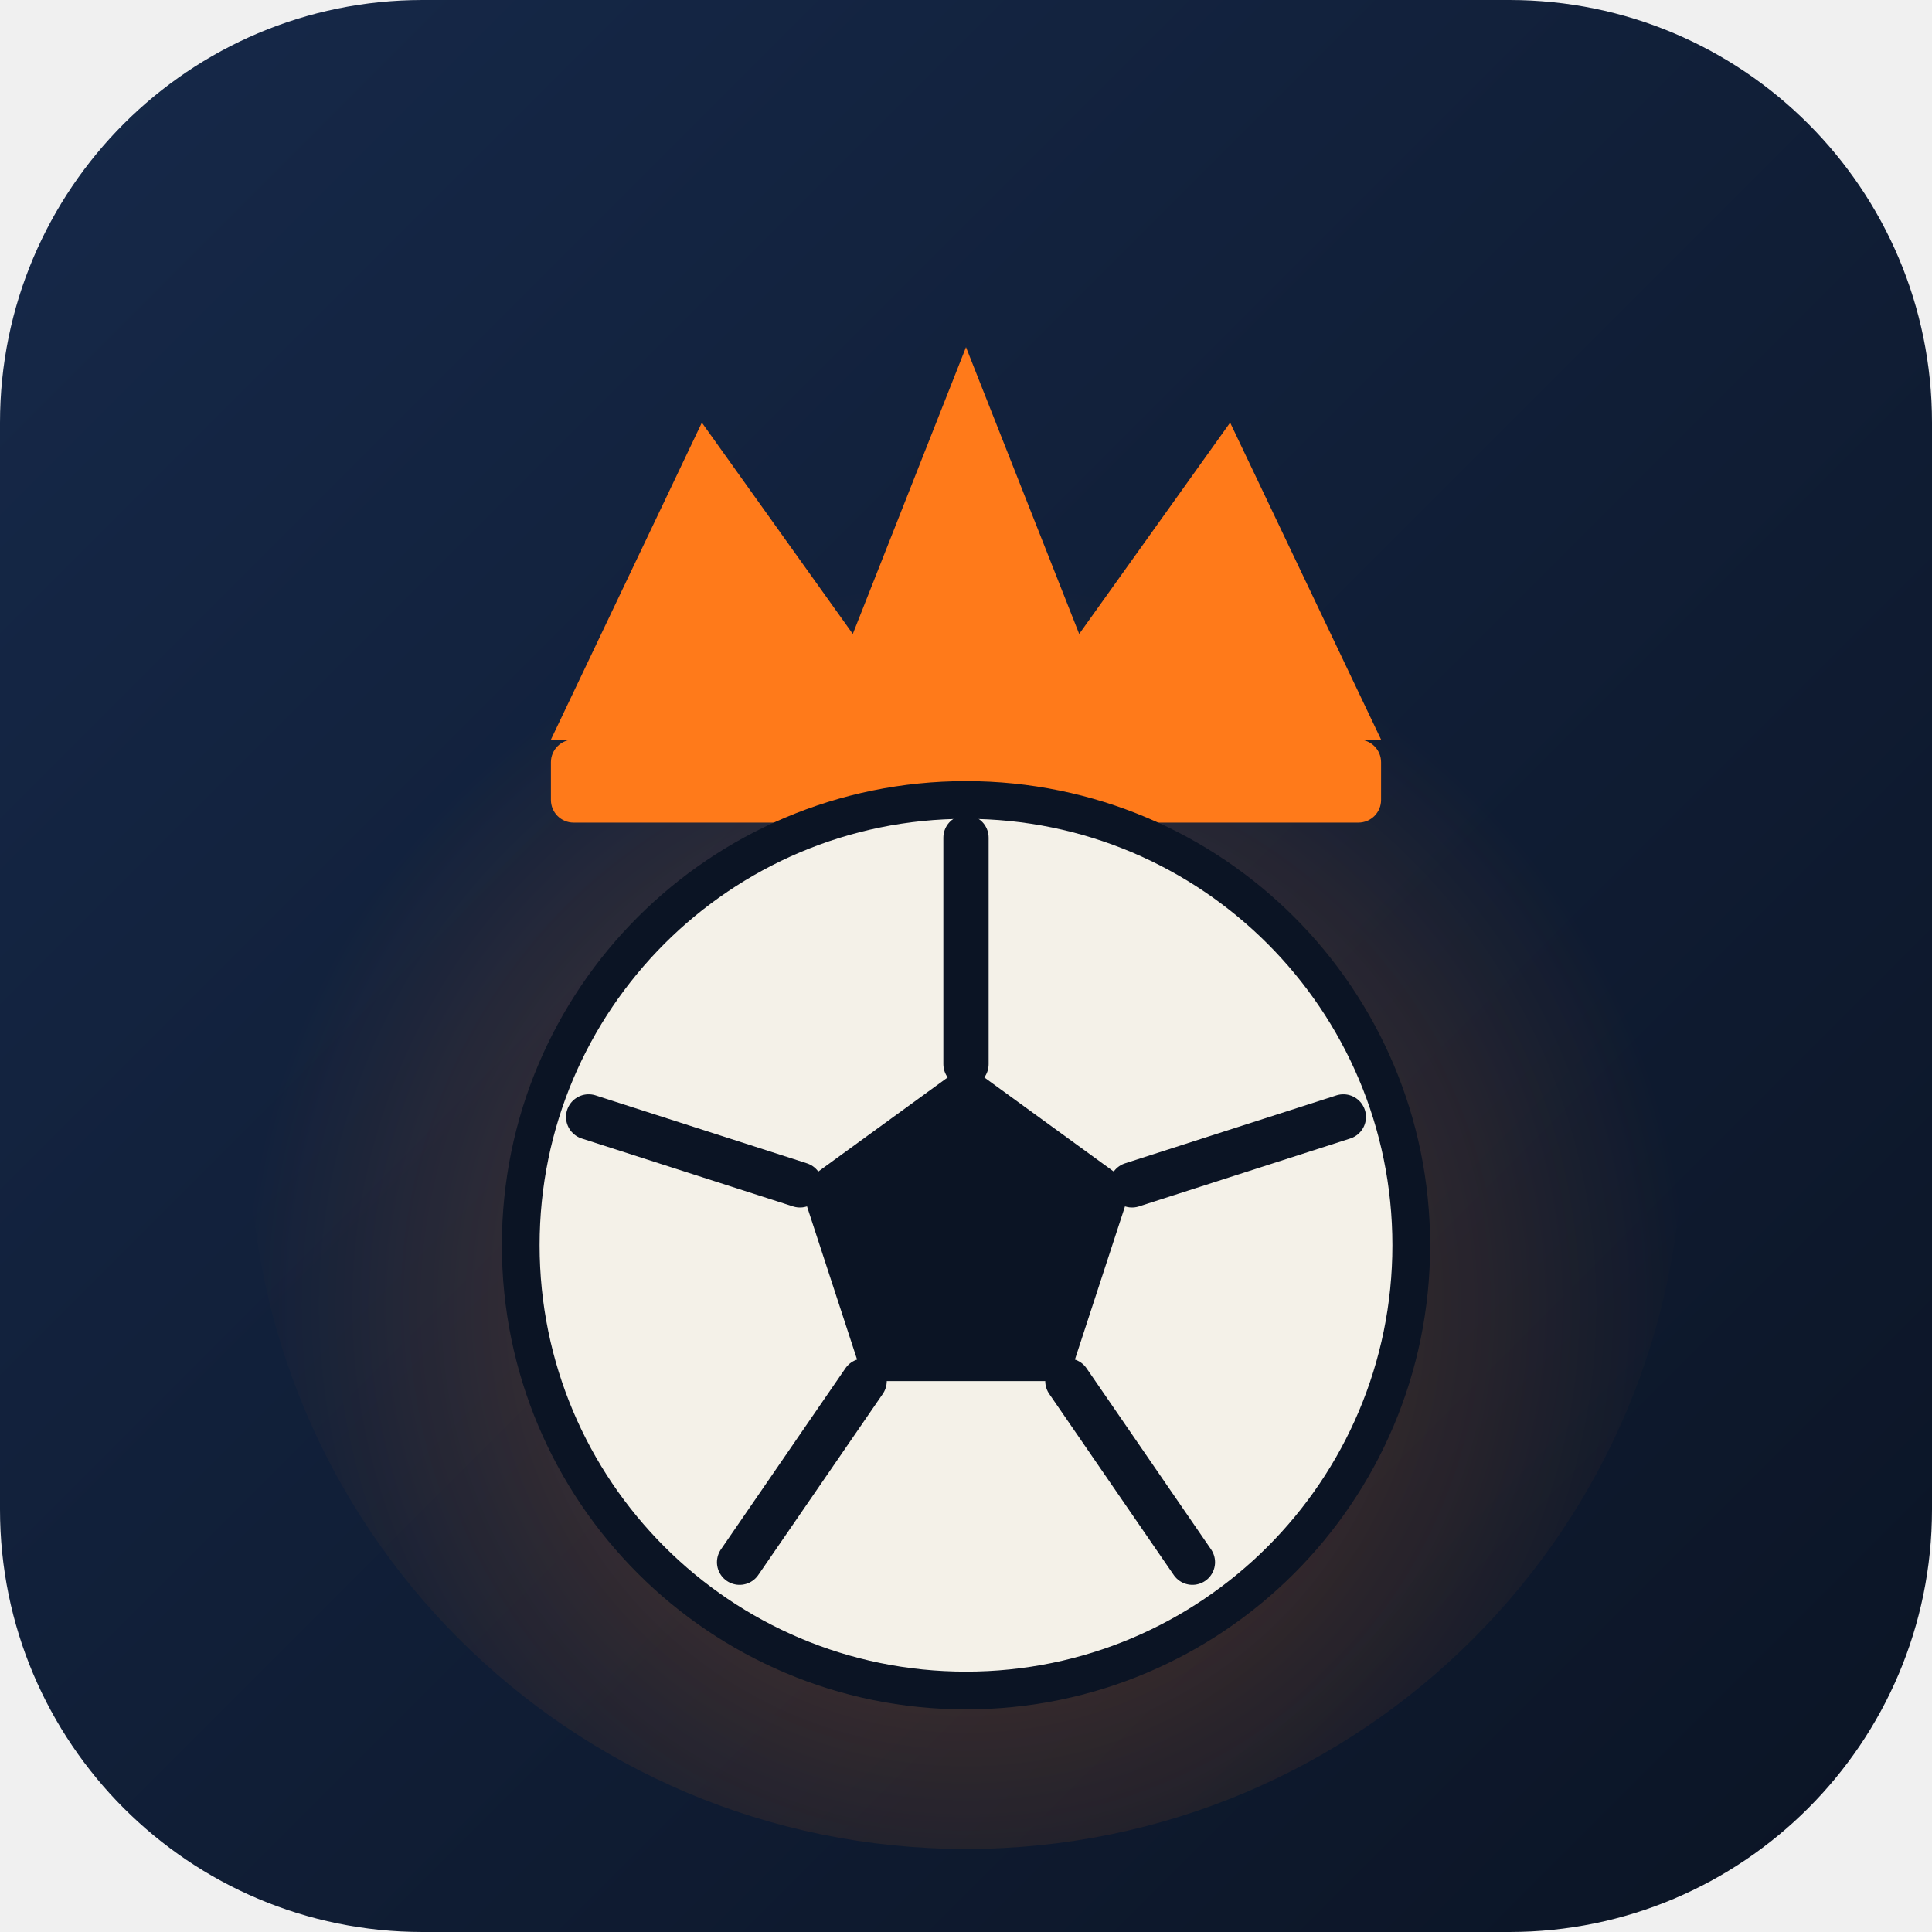
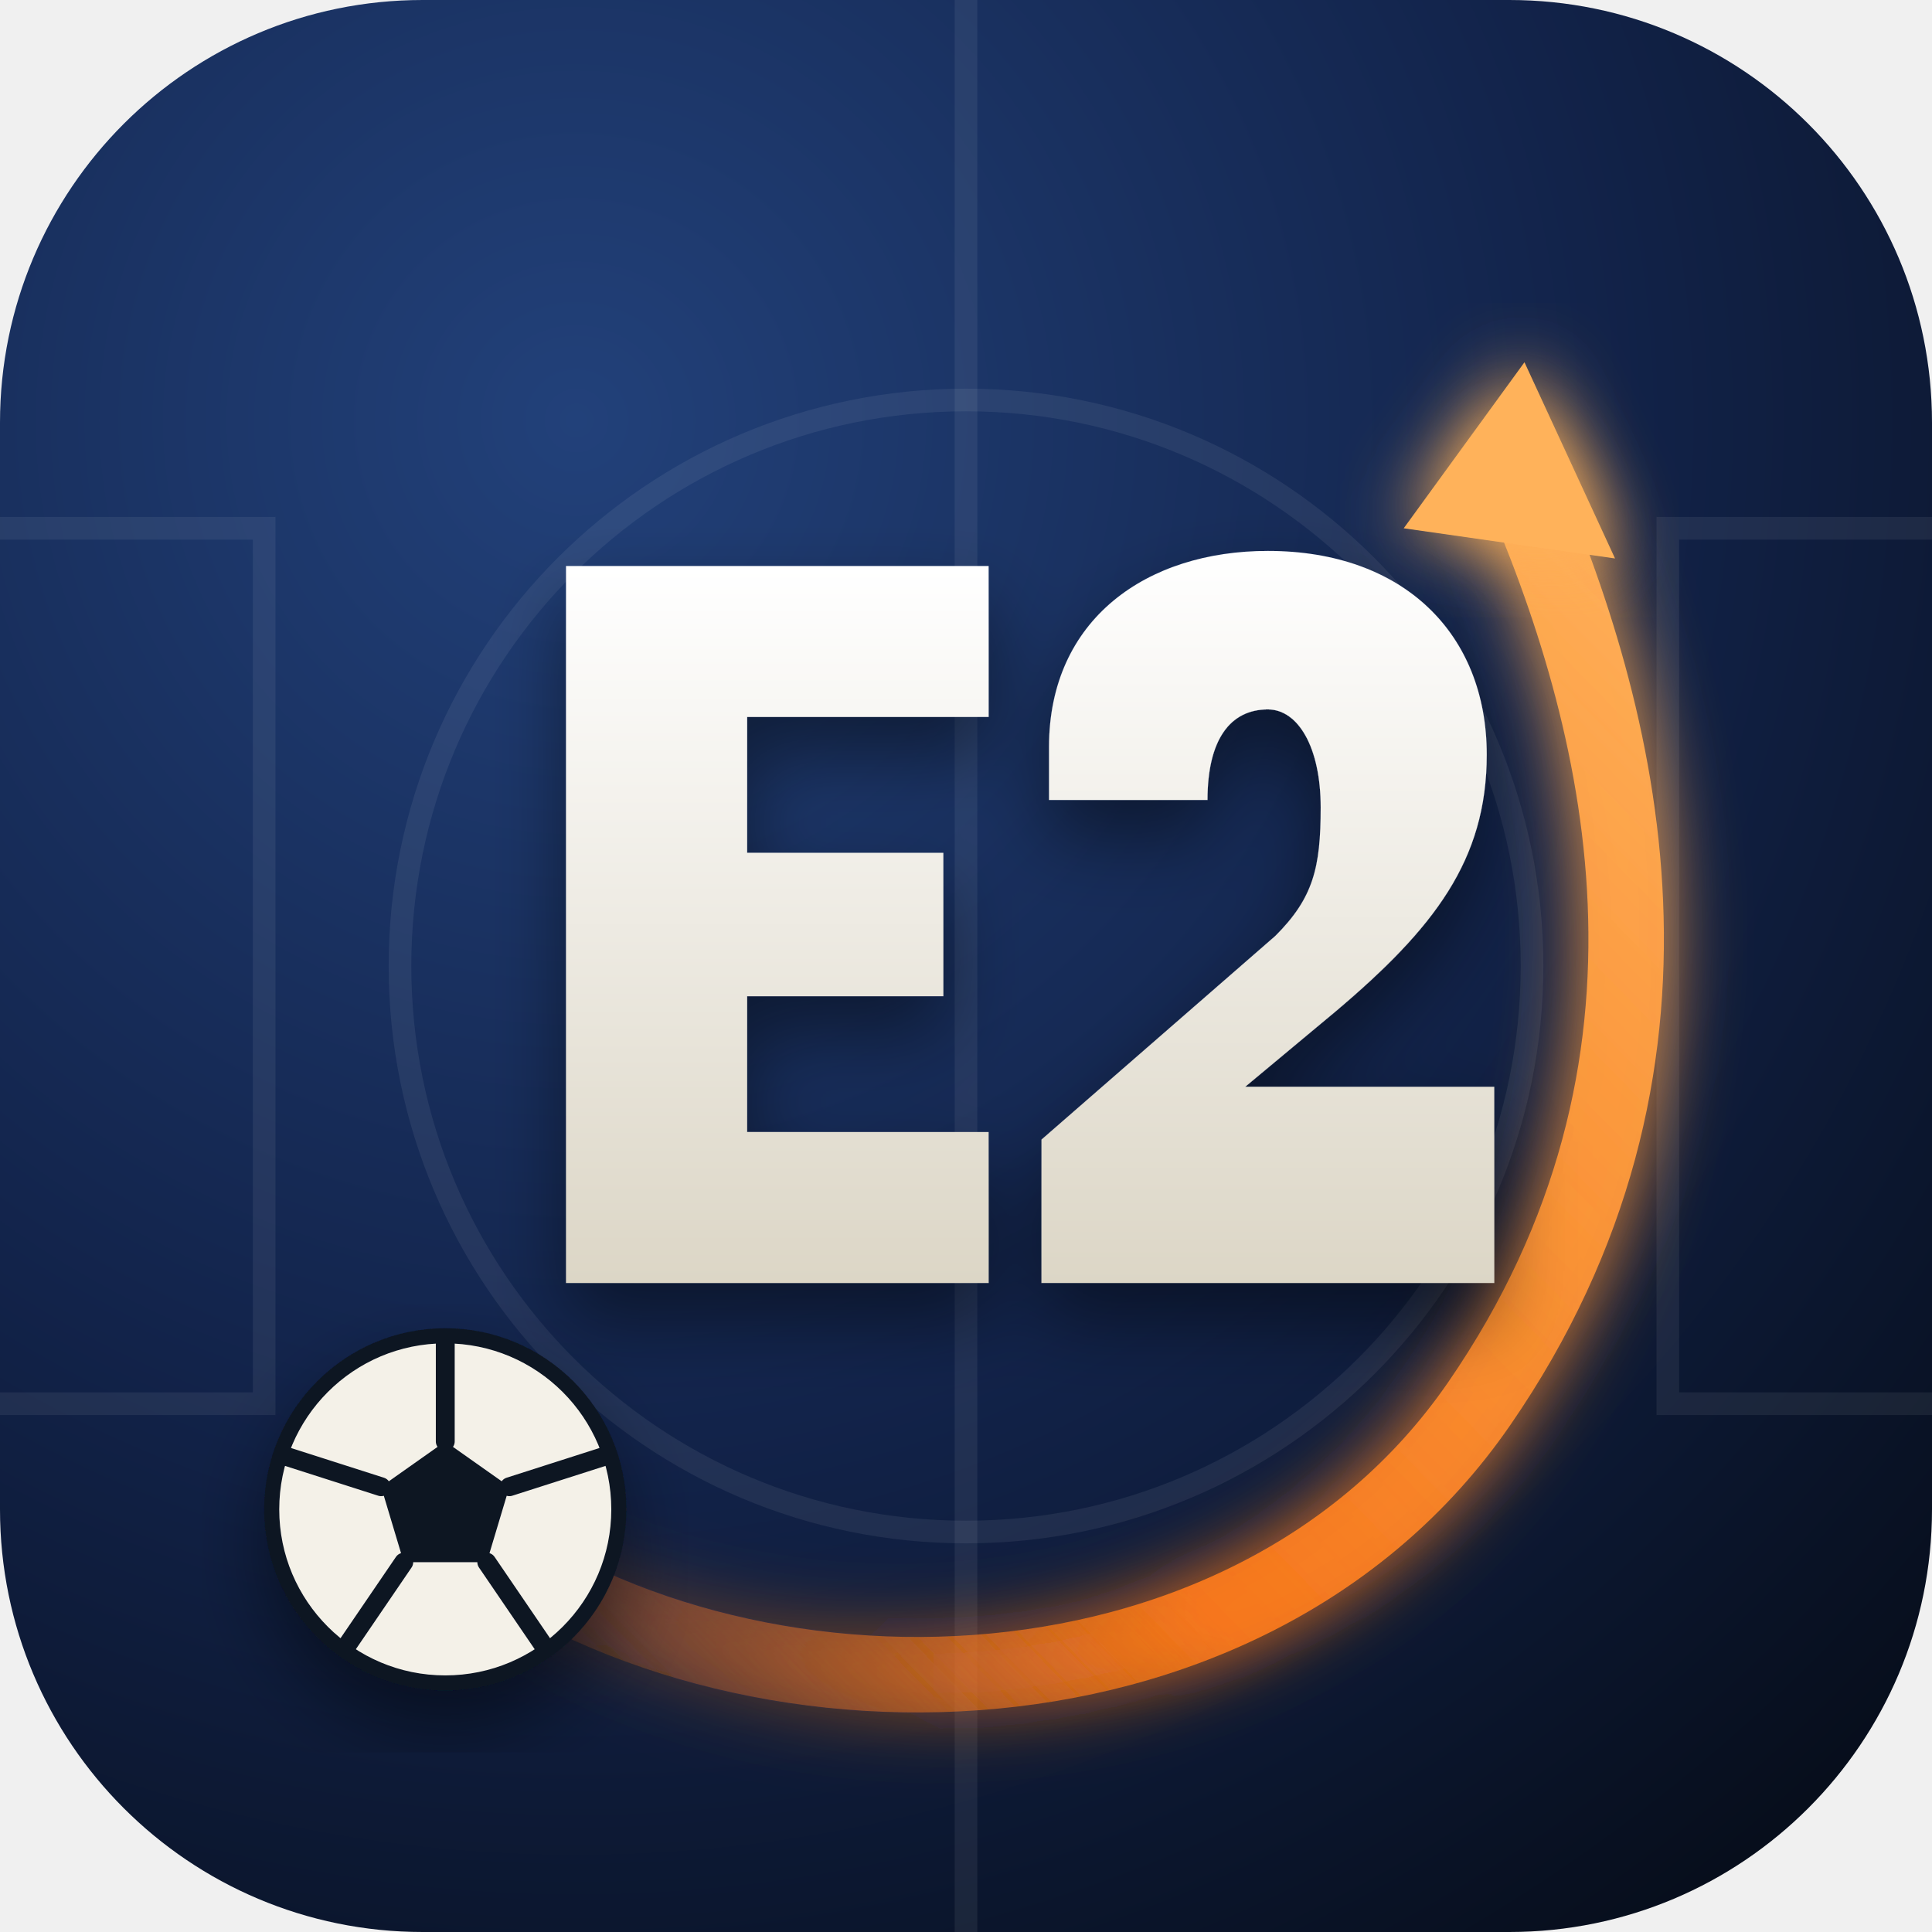
<svg xmlns="http://www.w3.org/2000/svg" viewBox="0 0 512 512">
  <defs>
-     <linearGradient id="bg" x1="0" y1="0" x2="1" y2="1">
-       <stop offset="0" stop-color="#16294A" />
-       <stop offset="1" stop-color="#0B1424" />
+     <radialGradient id="bg" cx="30%" cy="22%" r="95%">
+       <stop offset="0" stop-color="#22417A" />
+       <stop offset=".55" stop-color="#12234A" />
+       <stop offset="1" stop-color="#070E1C" />
+     </radialGradient>
+     <linearGradient id="sw" x1="0" y1="1" x2="1" y2="0">
+       <stop offset="0" stop-color="#FF7A1A" stop-opacity="0" />
+       <stop offset=".35" stop-color="#FF7A1A" stop-opacity=".9" />
+       <stop offset="1" stop-color="#FFB25A" />
    </linearGradient>
-     <radialGradient id="glow" cx=".5" cy=".62" r=".5">
-       <stop offset="0" stop-color="#FF7A1A" stop-opacity=".35" />
-       <stop offset="1" stop-color="#FF7A1A" stop-opacity="0" />
-     </radialGradient>
+     <linearGradient id="chalk" x1="0" y1="0" x2="0" y2="1">
+       <stop offset="0" stop-color="#FFFFFF" />
+       <stop offset="1" stop-color="#DCD6C6" />
+     </linearGradient>
+     <filter id="glow" x="-30%" y="-30%" width="160%" height="160%">
+       <feGaussianBlur stdDeviation="10" result="b" />
+       <feMerge>
+         <feMergeNode in="b" />
+         <feMergeNode in="SourceGraphic" />
+       </feMerge>
+     </filter>
+     <filter id="shadow" x="-20%" y="-20%" width="140%" height="140%">
+       <feDropShadow dx="0" dy="10" stdDeviation="10" flood-color="#000" flood-opacity=".45" />
+     </filter>
+     <clipPath id="rc">
+       <rect width="512" height="512" rx="112" />
+     </clipPath>
  </defs>
-   <rect width="512" height="512" rx="112" fill="url(#bg)" />
-   <circle cx="256" cy="300" r="190" fill="url(#glow)" />
-   <path d="M146 196 L186 112 L226 168 L256 92 L286 168 L326 112 L366 196 Z" fill="#FF7A1A" />
-   <rect x="146" y="196" width="220" height="22" rx="6" fill="#FF7A1A" />
-   <circle cx="256" cy="330" r="118" fill="#F4F1E8" />
-   <path d="M256 282 L300 314 L283 366 L229 366 L212 314 Z" fill="#0B1424" />
-   <path d="M256 282 L256 222 M300 314 L356 296 M283 366 L316 414 M229 366 L196 414 M212 314 L156 296" stroke="#0B1424" stroke-width="12" stroke-linecap="round" />
-   <circle cx="256" cy="330" r="118" fill="none" stroke="#0B1424" stroke-width="10" />
+   <g clip-path="url(#rc)">
+     <rect width="512" height="512" fill="url(#bg)" />
+     <g fill="none" stroke="#fff" stroke-opacity=".07" stroke-width="6">
+       <circle cx="256" cy="256" r="150" />
+       <line x1="256" y1="0" x2="256" y2="512" />
+       <rect x="-40" y="140" width="110" height="232" />
+       <rect x="442" y="140" width="110" height="232" />
+     </g>
+     <path d="M118 402 C 190 462, 330 462, 392 372 S 430 190, 402 126" fill="none" stroke="url(#sw)" stroke-width="20" stroke-linecap="round" filter="url(#glow)" />
+     <path d="M372 140 L404 96 L428 148 Z" fill="#FFB25A" filter="url(#glow)" />
+     <g filter="url(#shadow)" fill="url(#chalk)">
+       <path d="M150 150 H262 V190 H198 V226 H250 V264 H198 V300 H262 V340 H150 Z" />
+       <path d="M278 198 C278 164 304 146 336 146 C372 146 394 168 394 200 C394 228 380 246 354 268 L330 288 H396 V340 H276 V302 L338 248 C348 238 350 230 350 214 C350 198 344 188 336 188 C326 188 320 196 320 212 H278 Z" />
+     </g>
+     <g transform="translate(118 400)" filter="url(#shadow)">
+       <circle r="46" fill="#F4F1E8" />
+       <path d="M0 -18 L17 -6 L11 14 L-11 14 L-17 -6 Z" fill="#0B1424" />
+       <path d="M0 -18 V-44 M17 -6 L42 -14 M11 14 L26 36 M-11 14 L-26 36 M-17 -6 L-42 -14" stroke="#0B1424" stroke-width="5" stroke-linecap="round" />
+       <circle r="46" fill="none" stroke="#0B1424" stroke-width="4" />
+     </g>
+   </g>
</svg>
